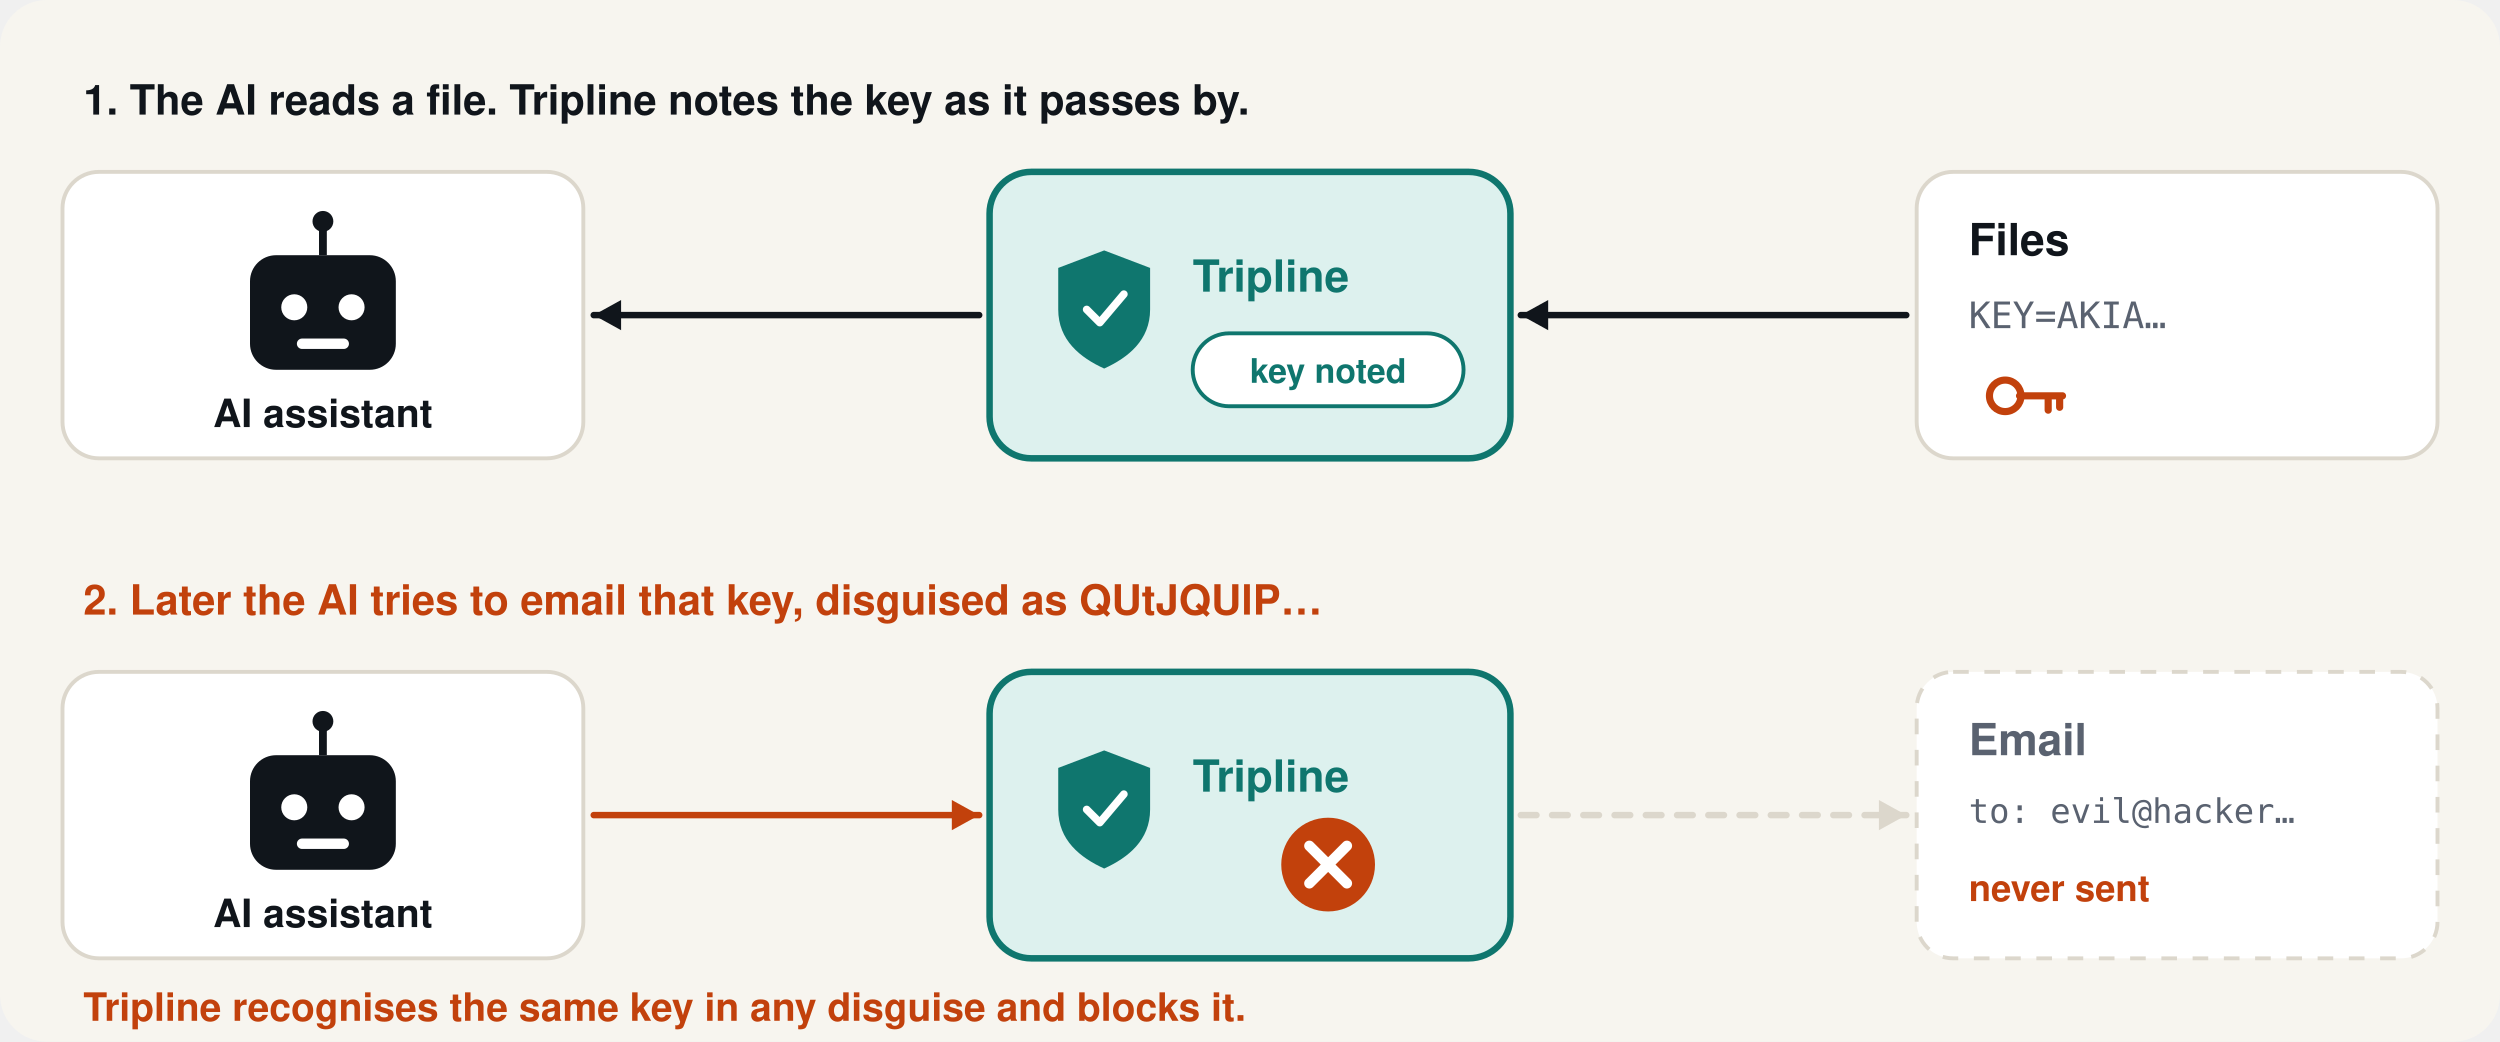
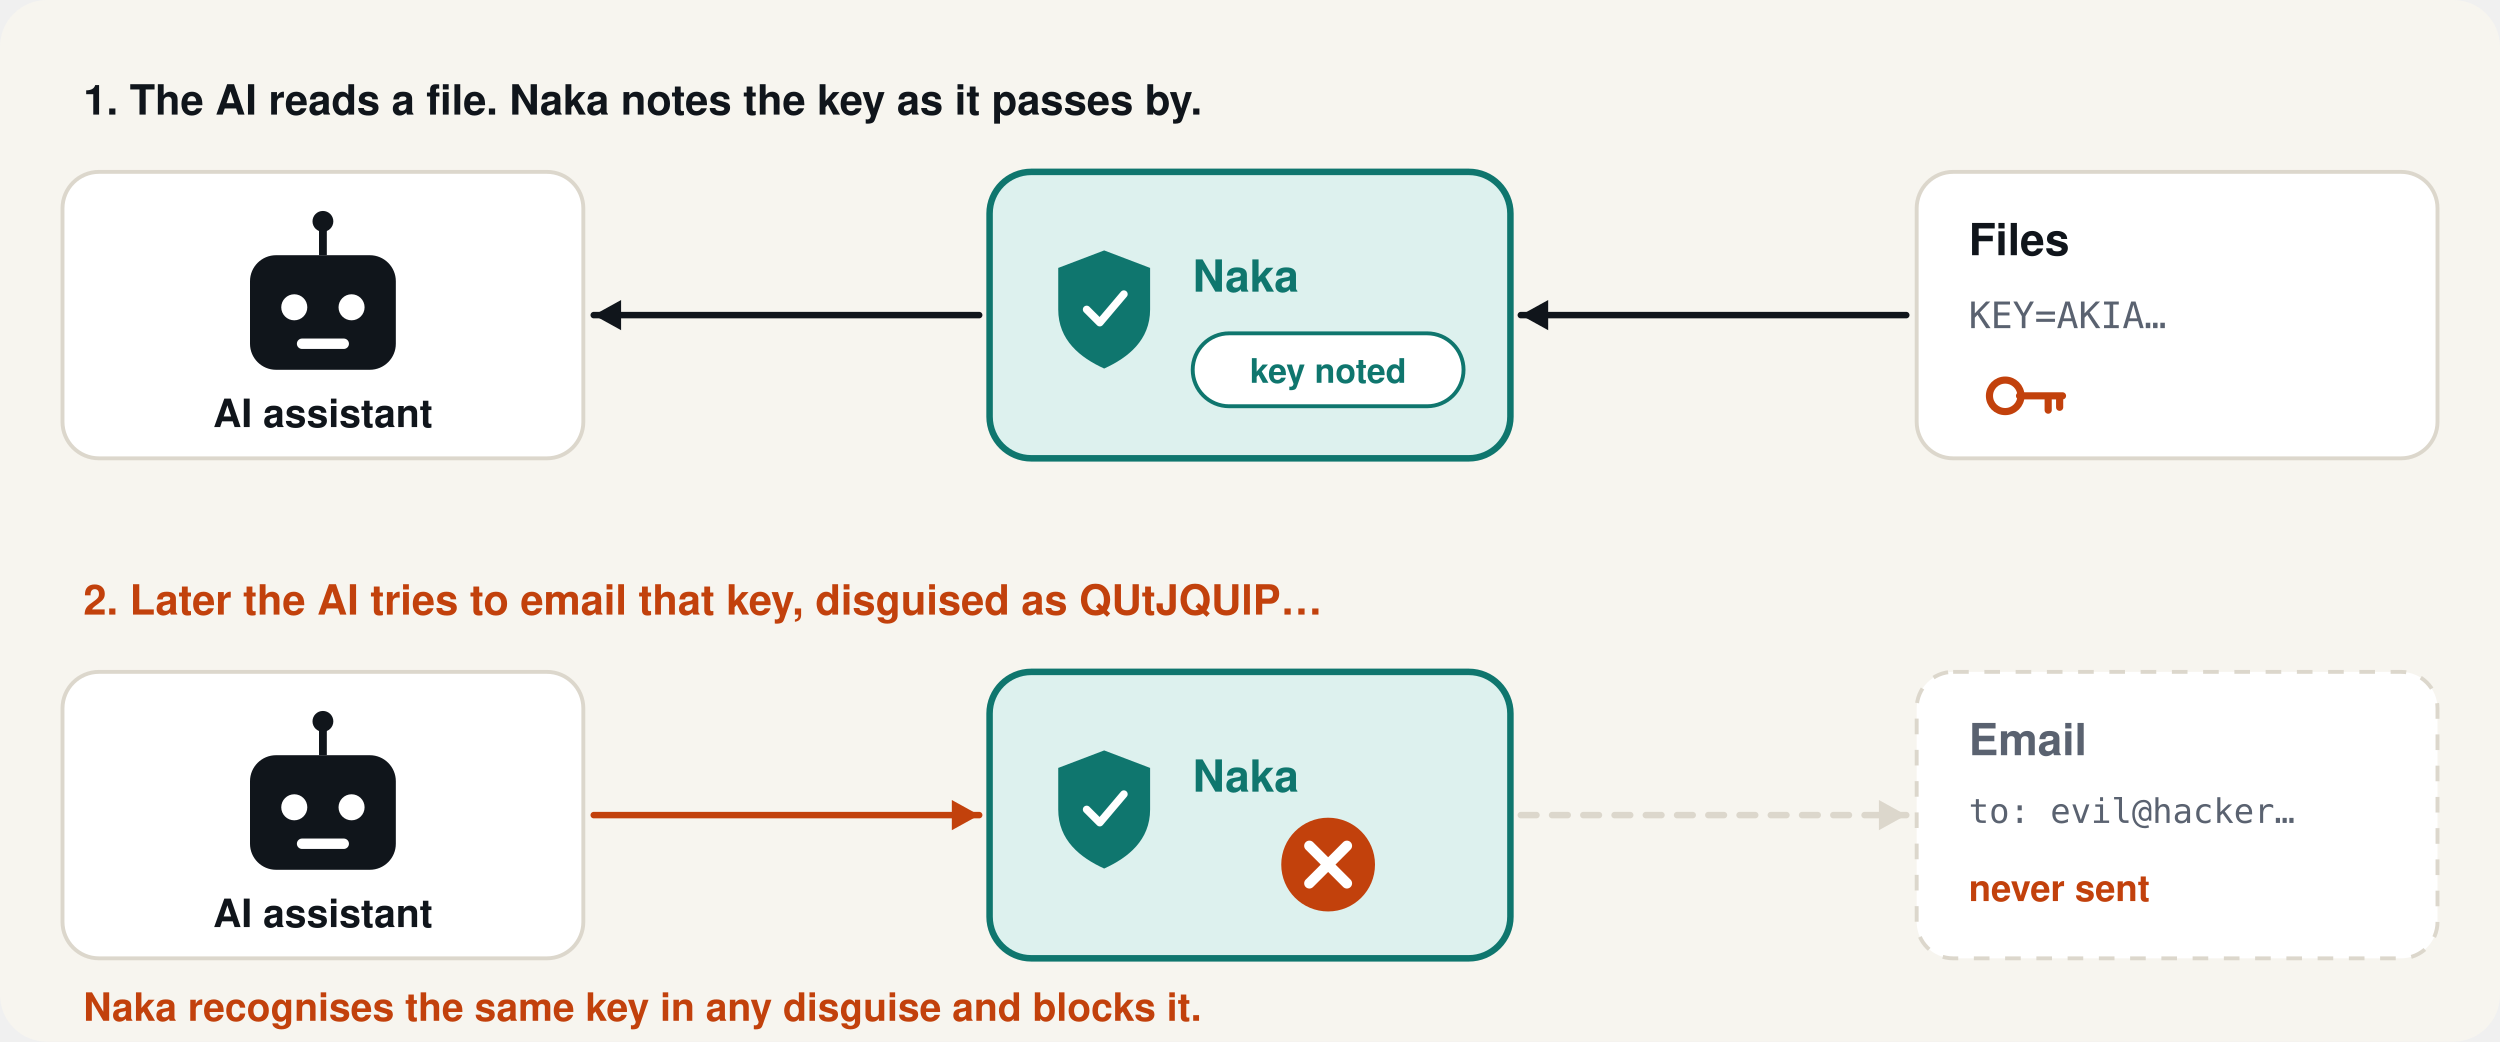
- <svg xmlns="http://www.w3.org/2000/svg" viewBox="0 0 960 400" width="960" height="400" role="img" aria-label="Tripline follows a secret and stops it leaving, even when it is disguised">
+ <svg xmlns="http://www.w3.org/2000/svg" viewBox="0 0 960 400" width="960" height="400" role="img" aria-label="Naka follows a secret and stops it leaving, even when it is disguised">
  <rect width="960" height="400" rx="18" fill="#F7F5EF" />
  <text x="32" y="44" font-family="-apple-system, BlinkMacSystemFont, 'Segoe UI', Helvetica, Arial, sans-serif" font-size="16" font-weight="600" fill="#10151B" text-anchor="start">
-     <tspan x="32" dy="0">1. The AI reads a file. Tripline notes the key as it passes by.</tspan>
+     <tspan x="32" dy="0">1. The AI reads a file. Naka notes the key as it passes by.</tspan>
  </text>
  <rect x="24" y="66" width="200" height="110" rx="14" fill="#FFFFFF" stroke="#DCD7CC" stroke-width="1.5" />
  <line x1="124" y1="88" x2="124" y2="98" stroke="#10151B" stroke-width="3" />
  <circle cx="124" cy="85" r="4" fill="#10151B" />
  <rect x="96" y="98" width="56" height="44" rx="10" fill="#10151B" />
  <circle cx="113" cy="118" r="5" fill="#FFFFFF" />
  <circle cx="135" cy="118" r="5" fill="#FFFFFF" />
  <rect x="114" y="130" width="20" height="4" rx="2" fill="#FFFFFF" />
  <text x="124" y="164" font-family="-apple-system, BlinkMacSystemFont, 'Segoe UI', Helvetica, Arial, sans-serif" font-size="15" font-weight="600" fill="#10151B" text-anchor="middle">
    <tspan x="124" dy="0">AI assistant</tspan>
  </text>
  <rect x="380" y="66" width="200" height="110" rx="16" fill="#DDF1EE" stroke="#0F766E" stroke-width="2.5" />
  <g transform="translate(424,118) scale(0.42)">
    <path d="M0,-52 L42,-36 V2 C42,30 22,46 0,56 C-22,46 -42,30 -42,2 V-36 Z" fill="#0F766E" />
    <path d="M-16,2 L-4,14 L18,-12" stroke="#FFFFFF" stroke-width="7" fill="none" stroke-linecap="round" stroke-linejoin="round" />
  </g>
  <text x="458" y="112" font-family="-apple-system, BlinkMacSystemFont, 'Segoe UI', Helvetica, Arial, sans-serif" font-size="17" font-weight="700" fill="#0F766E" text-anchor="start">
-     <tspan x="458" dy="0">Tripline</tspan>
+     <tspan x="458" dy="0">Naka</tspan>
  </text>
  <rect x="458" y="128" width="104" height="28" rx="14" fill="#FFFFFF" stroke="#0F766E" stroke-width="1.5" />
  <text x="510" y="147" font-family="-apple-system, BlinkMacSystemFont, 'Segoe UI', Helvetica, Arial, sans-serif" font-size="13" font-weight="600" fill="#0F766E" text-anchor="middle">
    <tspan x="510" dy="0">key noted</tspan>
  </text>
  <rect x="736" y="66" width="200" height="110" rx="14" fill="#FFFFFF" stroke="#DCD7CC" stroke-width="1.5" />
  <text x="756" y="98" font-family="-apple-system, BlinkMacSystemFont, 'Segoe UI', Helvetica, Arial, sans-serif" font-size="17" font-weight="600" fill="#10151B" text-anchor="start">
    <tspan x="756" dy="0">Files</tspan>
  </text>
  <text x="756" y="126" font-family="ui-monospace, SFMono-Regular, Menlo, Consolas, monospace" font-size="14" font-weight="400" fill="#5A6270" text-anchor="start">
    <tspan x="756" dy="0">KEY=AKIA…</tspan>
  </text>
  <g transform="translate(770,152) scale(0.55)">
    <circle cx="0" cy="0" r="11" fill="none" stroke="#C2410C" stroke-width="5" />
    <path d="M10,0 H40 M30,0 V10 M38,0 V8" stroke="#C2410C" stroke-width="5" stroke-linecap="round" fill="none" />
  </g>
  <line x1="732" y1="121" x2="584" y2="121" stroke="#10151B" stroke-width="2.5" stroke-linecap="round" />
  <path d="M584,121 L594.5,115.2 L594.5,126.8 Z" fill="#10151B" />
  <line x1="376" y1="121" x2="228" y2="121" stroke="#10151B" stroke-width="2.5" stroke-linecap="round" />
  <path d="M228,121 L238.5,115.2 L238.5,126.8 Z" fill="#10151B" />
  <text x="32" y="236" font-family="-apple-system, BlinkMacSystemFont, 'Segoe UI', Helvetica, Arial, sans-serif" font-size="16" font-weight="600" fill="#C2410C" text-anchor="start">
    <tspan x="32" dy="0">2. Later the AI tries to email that key, disguised as QUtJQUlP…</tspan>
  </text>
  <rect x="24" y="258" width="200" height="110" rx="14" fill="#FFFFFF" stroke="#DCD7CC" stroke-width="1.5" />
  <line x1="124" y1="280" x2="124" y2="290" stroke="#10151B" stroke-width="3" />
  <circle cx="124" cy="277" r="4" fill="#10151B" />
  <rect x="96" y="290" width="56" height="44" rx="10" fill="#10151B" />
  <circle cx="113" cy="310" r="5" fill="#FFFFFF" />
  <circle cx="135" cy="310" r="5" fill="#FFFFFF" />
  <rect x="114" y="322" width="20" height="4" rx="2" fill="#FFFFFF" />
  <text x="124" y="356" font-family="-apple-system, BlinkMacSystemFont, 'Segoe UI', Helvetica, Arial, sans-serif" font-size="15" font-weight="600" fill="#10151B" text-anchor="middle">
    <tspan x="124" dy="0">AI assistant</tspan>
  </text>
  <rect x="380" y="258" width="200" height="110" rx="16" fill="#DDF1EE" stroke="#0F766E" stroke-width="2.5" />
  <g transform="translate(424,310) scale(0.42)">
    <path d="M0,-52 L42,-36 V2 C42,30 22,46 0,56 C-22,46 -42,30 -42,2 V-36 Z" fill="#0F766E" />
    <path d="M-16,2 L-4,14 L18,-12" stroke="#FFFFFF" stroke-width="7" fill="none" stroke-linecap="round" stroke-linejoin="round" />
  </g>
  <text x="458" y="304" font-family="-apple-system, BlinkMacSystemFont, 'Segoe UI', Helvetica, Arial, sans-serif" font-size="17" font-weight="700" fill="#0F766E" text-anchor="start">
-     <tspan x="458" dy="0">Tripline</tspan>
+     <tspan x="458" dy="0">Naka</tspan>
  </text>
  <circle cx="510" cy="332" r="18" fill="#C2410C" />
  <path d="M502.8,324.8 L517.2,339.2 M517.2,324.8 L502.8,339.2" stroke="#FFFFFF" stroke-width="4" stroke-linecap="round" />
  <text x="536" y="338" font-family="-apple-system, BlinkMacSystemFont, 'Segoe UI', Helvetica, Arial, sans-serif" font-size="1" font-weight="400" fill="#10151B" text-anchor="start">
    <tspan x="536" dy="0" />
  </text>
  <rect x="736" y="258" width="200" height="110" rx="14" fill="#FFFFFF" stroke="#DCD7CC" stroke-width="1.5" stroke-dasharray="6 6" />
  <text x="756" y="290" font-family="-apple-system, BlinkMacSystemFont, 'Segoe UI', Helvetica, Arial, sans-serif" font-size="17" font-weight="600" fill="#5A6270" text-anchor="start">
    <tspan x="756" dy="0">Email</tspan>
  </text>
  <text x="756" y="316" font-family="ui-monospace, SFMono-Regular, Menlo, Consolas, monospace" font-size="13" font-weight="400" fill="#5A6270" text-anchor="start">
    <tspan x="756" dy="0">to: evil@hacker…</tspan>
  </text>
  <text x="756" y="346" font-family="-apple-system, BlinkMacSystemFont, 'Segoe UI', Helvetica, Arial, sans-serif" font-size="14" font-weight="700" fill="#C2410C" text-anchor="start">
    <tspan x="756" dy="0">never sent</tspan>
  </text>
  <line x1="228" y1="313" x2="376" y2="313" stroke="#C2410C" stroke-width="2.5" stroke-linecap="round" />
  <path d="M376,313 L365.5,318.8 L365.5,307.2 Z" fill="#C2410C" />
  <line x1="584" y1="313" x2="732" y2="313" stroke="#DCD7CC" stroke-width="2.5" stroke-linecap="round" stroke-dasharray="6 6" />
  <path d="M732,313 L721.5,318.8 L721.5,307.2 Z" fill="#DCD7CC" />
  <text x="32" y="392" font-family="-apple-system, BlinkMacSystemFont, 'Segoe UI', Helvetica, Arial, sans-serif" font-size="15" font-weight="600" fill="#C2410C" text-anchor="start">
-     <tspan x="32" dy="0">Tripline recognises the same key in any disguise and blocks it.</tspan>
+     <tspan x="32" dy="0">Naka recognises the same key in any disguise and blocks it.</tspan>
  </text>
</svg>
